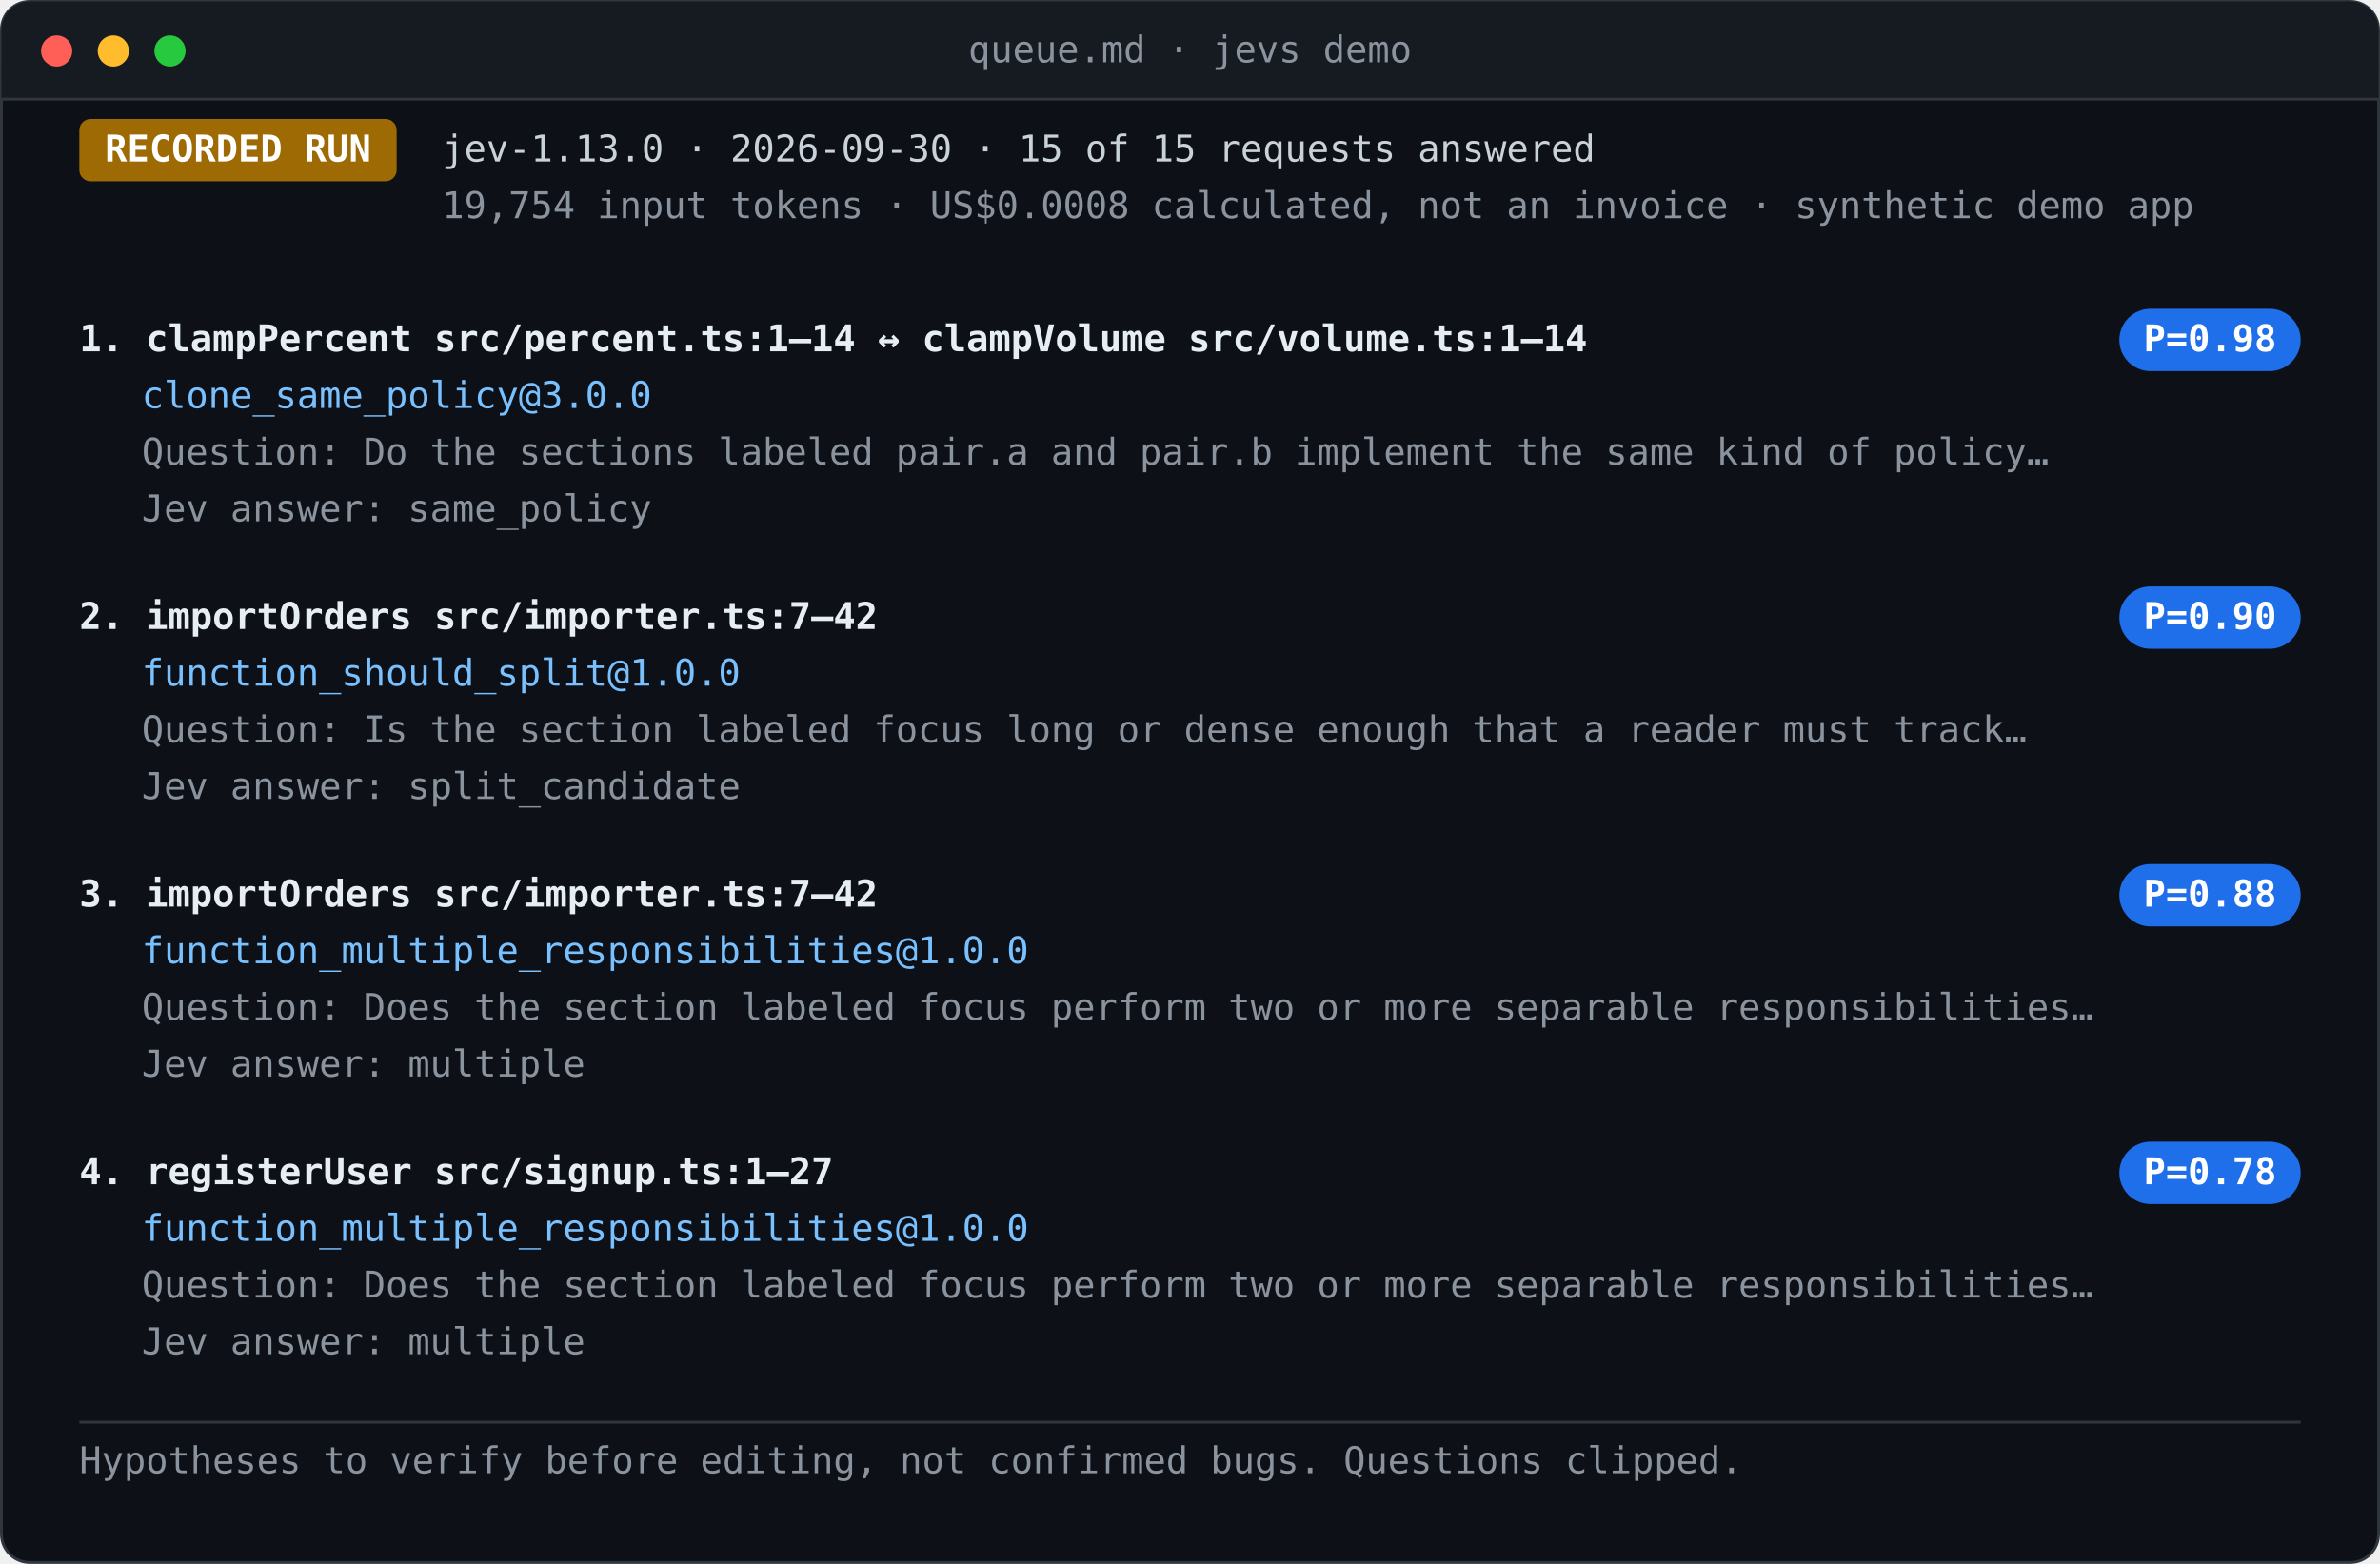
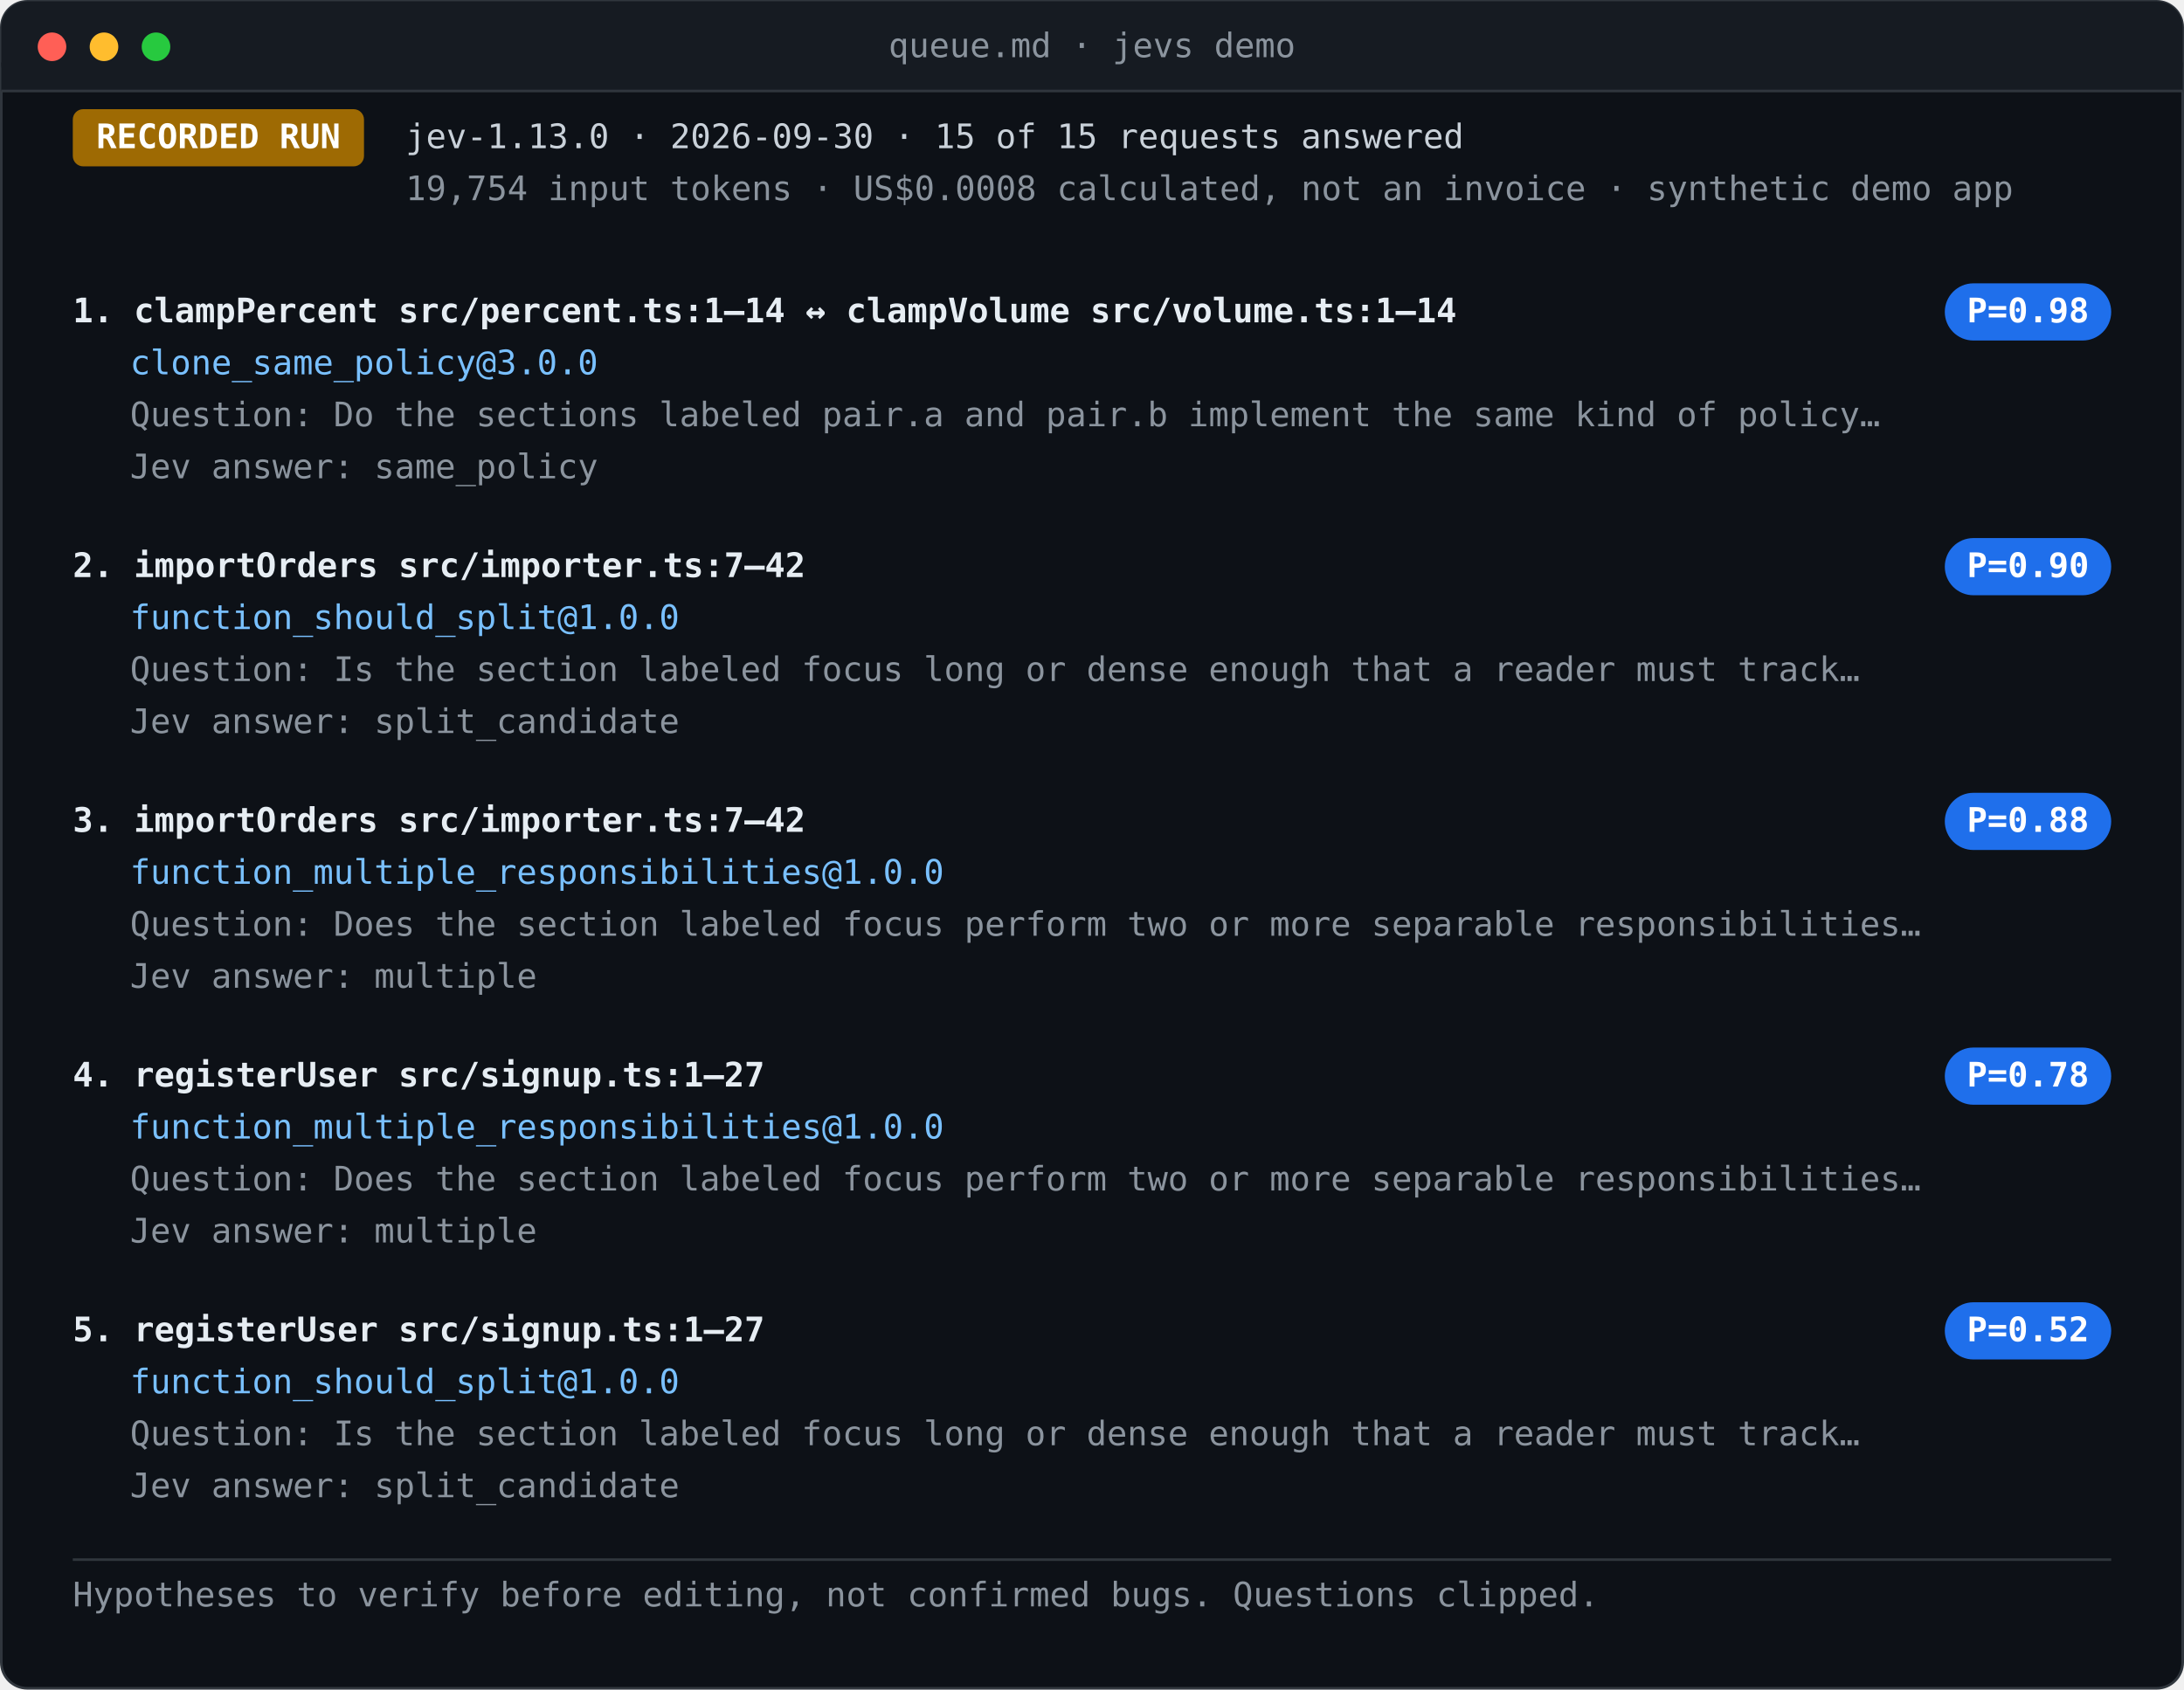
- <svg xmlns="http://www.w3.org/2000/svg" width="840" height="552" viewBox="0 0 840 552" role="img" aria-labelledby="t d" font-family="ui-monospace, SFMono-Regular, Menlo, Consolas, 'DejaVu Sans Mono', 'Liberation Mono', monospace" font-size="13">
-   <rect x="0.5" y="0.5" width="839" height="551" rx="10" fill="#0d1117" stroke="#30363d" />
+ <svg xmlns="http://www.w3.org/2000/svg" width="840" height="650" viewBox="0 0 840 650" role="img" aria-labelledby="t d" font-family="ui-monospace, SFMono-Regular, Menlo, Consolas, 'DejaVu Sans Mono', 'Liberation Mono', monospace" font-size="13">
+   <rect x="0.5" y="0.5" width="839" height="649" rx="10" fill="#0d1117" stroke="#30363d" />
  <rect x="0.5" y="0.5" width="839" height="34" rx="10" fill="#161b22" />
  <rect x="0.5" y="24" width="839" height="11" fill="#161b22" />
  <line x1="0.5" y1="35" x2="839.5" y2="35" stroke="#30363d" />
  <circle cx="20" cy="18" r="5.5" fill="#ff5f56" />
  <circle cx="40" cy="18" r="5.5" fill="#ffbd2e" />
  <circle cx="60" cy="18" r="5.5" fill="#27c93f" />
  <text x="420" y="22" fill="#8b949e" text-anchor="middle">queue.md · jevs demo</text>
  <rect x="28" y="42" width="112" height="22" rx="4" fill="#9e6a03" />
  <text x="84" y="57" fill="#ffffff" text-anchor="middle" font-weight="700">RECORDED RUN</text>
  <text x="156" y="57" fill="#c9d1d9">jev-1.13.0 · 2026-09-30 · 15 of 15 requests answered</text>
  <text x="156" y="77" fill="#8b949e">19,754 input tokens · US$0.0008 calculated, not an invoice · synthetic demo app</text>
  <text x="28" y="124" fill="#e6edf3" font-weight="700">1. clampPercent src/percent.ts:1–14 ↔ clampVolume src/volume.ts:1–14</text>
  <rect x="748" y="109" width="64" height="22" rx="11" fill="#1f6feb" />
  <text x="780" y="124" fill="#ffffff" text-anchor="middle" font-weight="700">P=0.98</text>
  <text x="50" y="144" fill="#79c0ff">clone_same_policy@3.0.0</text>
  <text x="50" y="164" fill="#8b949e">Question: Do the sections labeled pair.a and pair.b implement the same kind of policy…</text>
  <text x="50" y="184" fill="#8b949e">Jev answer: same_policy</text>
  <text x="28" y="222" fill="#e6edf3" font-weight="700">2. importOrders src/importer.ts:7–42</text>
  <rect x="748" y="207" width="64" height="22" rx="11" fill="#1f6feb" />
  <text x="780" y="222" fill="#ffffff" text-anchor="middle" font-weight="700">P=0.90</text>
  <text x="50" y="242" fill="#79c0ff">function_should_split@1.0.0</text>
  <text x="50" y="262" fill="#8b949e">Question: Is the section labeled focus long or dense enough that a reader must track…</text>
  <text x="50" y="282" fill="#8b949e">Jev answer: split_candidate</text>
  <text x="28" y="320" fill="#e6edf3" font-weight="700">3. importOrders src/importer.ts:7–42</text>
  <rect x="748" y="305" width="64" height="22" rx="11" fill="#1f6feb" />
  <text x="780" y="320" fill="#ffffff" text-anchor="middle" font-weight="700">P=0.88</text>
  <text x="50" y="340" fill="#79c0ff">function_multiple_responsibilities@1.0.0</text>
  <text x="50" y="360" fill="#8b949e">Question: Does the section labeled focus perform two or more separable responsibilities…</text>
  <text x="50" y="380" fill="#8b949e">Jev answer: multiple</text>
  <text x="28" y="418" fill="#e6edf3" font-weight="700">4. registerUser src/signup.ts:1–27</text>
  <rect x="748" y="403" width="64" height="22" rx="11" fill="#1f6feb" />
  <text x="780" y="418" fill="#ffffff" text-anchor="middle" font-weight="700">P=0.78</text>
  <text x="50" y="438" fill="#79c0ff">function_multiple_responsibilities@1.0.0</text>
  <text x="50" y="458" fill="#8b949e">Question: Does the section labeled focus perform two or more separable responsibilities…</text>
  <text x="50" y="478" fill="#8b949e">Jev answer: multiple</text>
-   <line x1="28" y1="502" x2="812" y2="502" stroke="#30363d" />
-   <text x="28" y="520" fill="#8b949e">Hypotheses to verify before editing, not confirmed bugs. Questions clipped.</text>
+   <text x="28" y="516" fill="#e6edf3" font-weight="700">5. registerUser src/signup.ts:1–27</text>
+   <rect x="748" y="501" width="64" height="22" rx="11" fill="#1f6feb" />
+   <text x="780" y="516" fill="#ffffff" text-anchor="middle" font-weight="700">P=0.52</text>
+   <text x="50" y="536" fill="#79c0ff">function_should_split@1.0.0</text>
+   <text x="50" y="556" fill="#8b949e">Question: Is the section labeled focus long or dense enough that a reader must track…</text>
+   <text x="50" y="576" fill="#8b949e">Jev answer: split_candidate</text>
+   <line x1="28" y1="600" x2="812" y2="600" stroke="#30363d" />
+   <text x="28" y="618" fill="#8b949e">Hypotheses to verify before editing, not confirmed bugs. Questions clipped.</text>
</svg>
